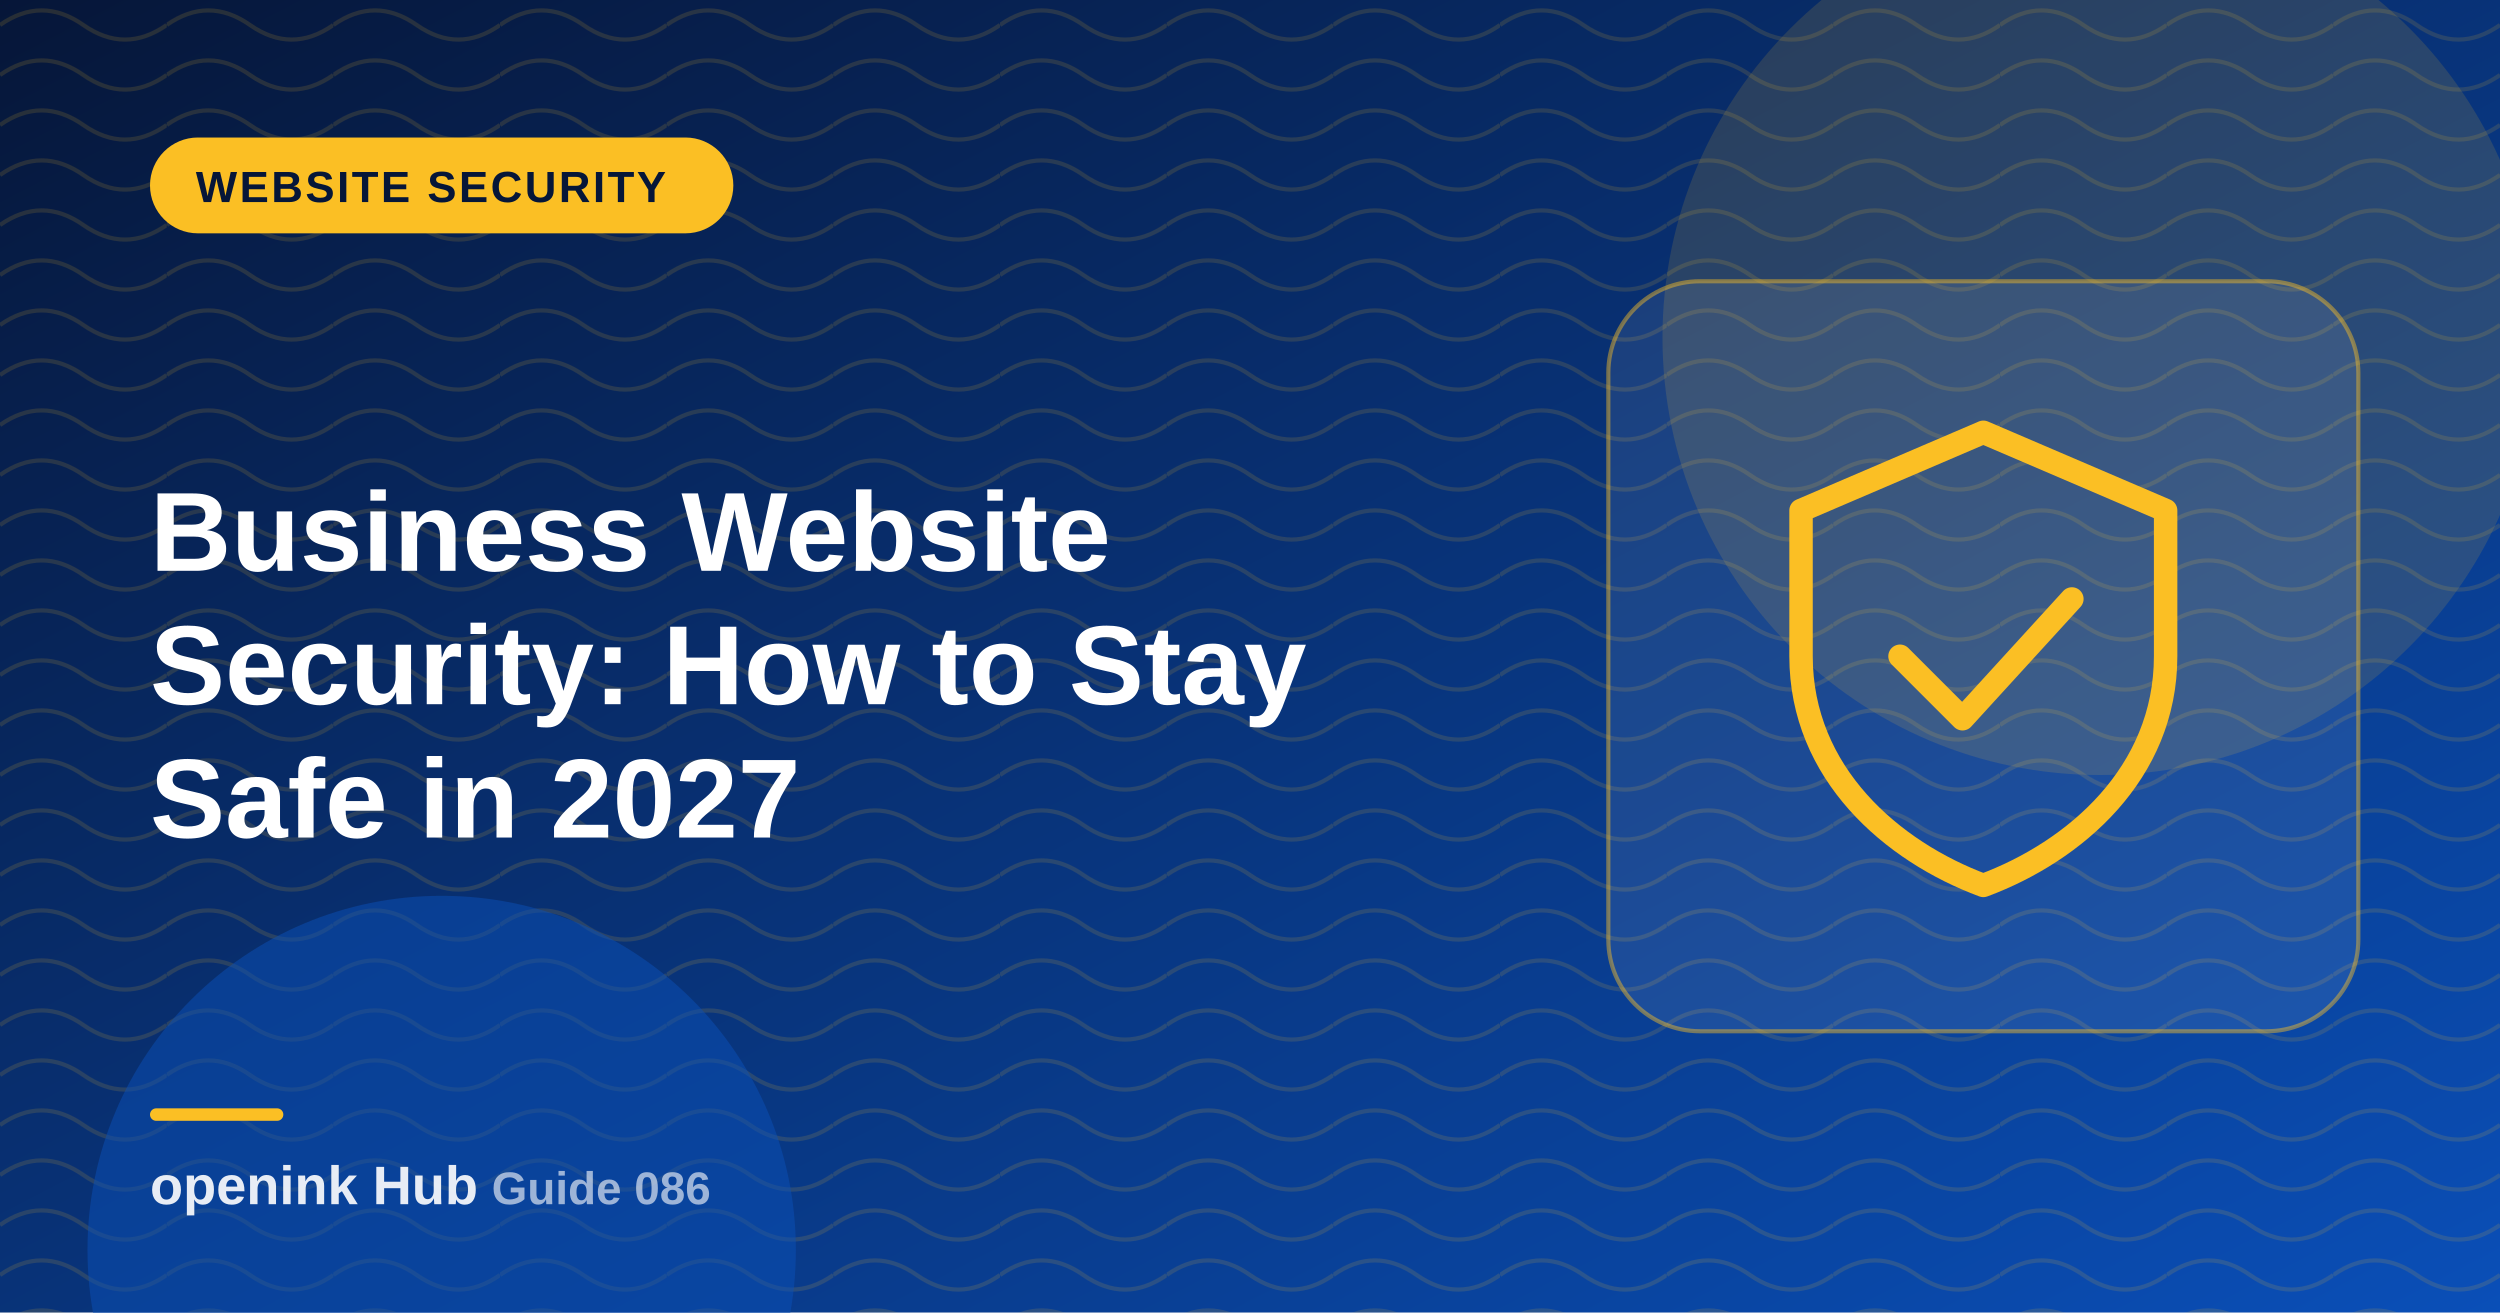
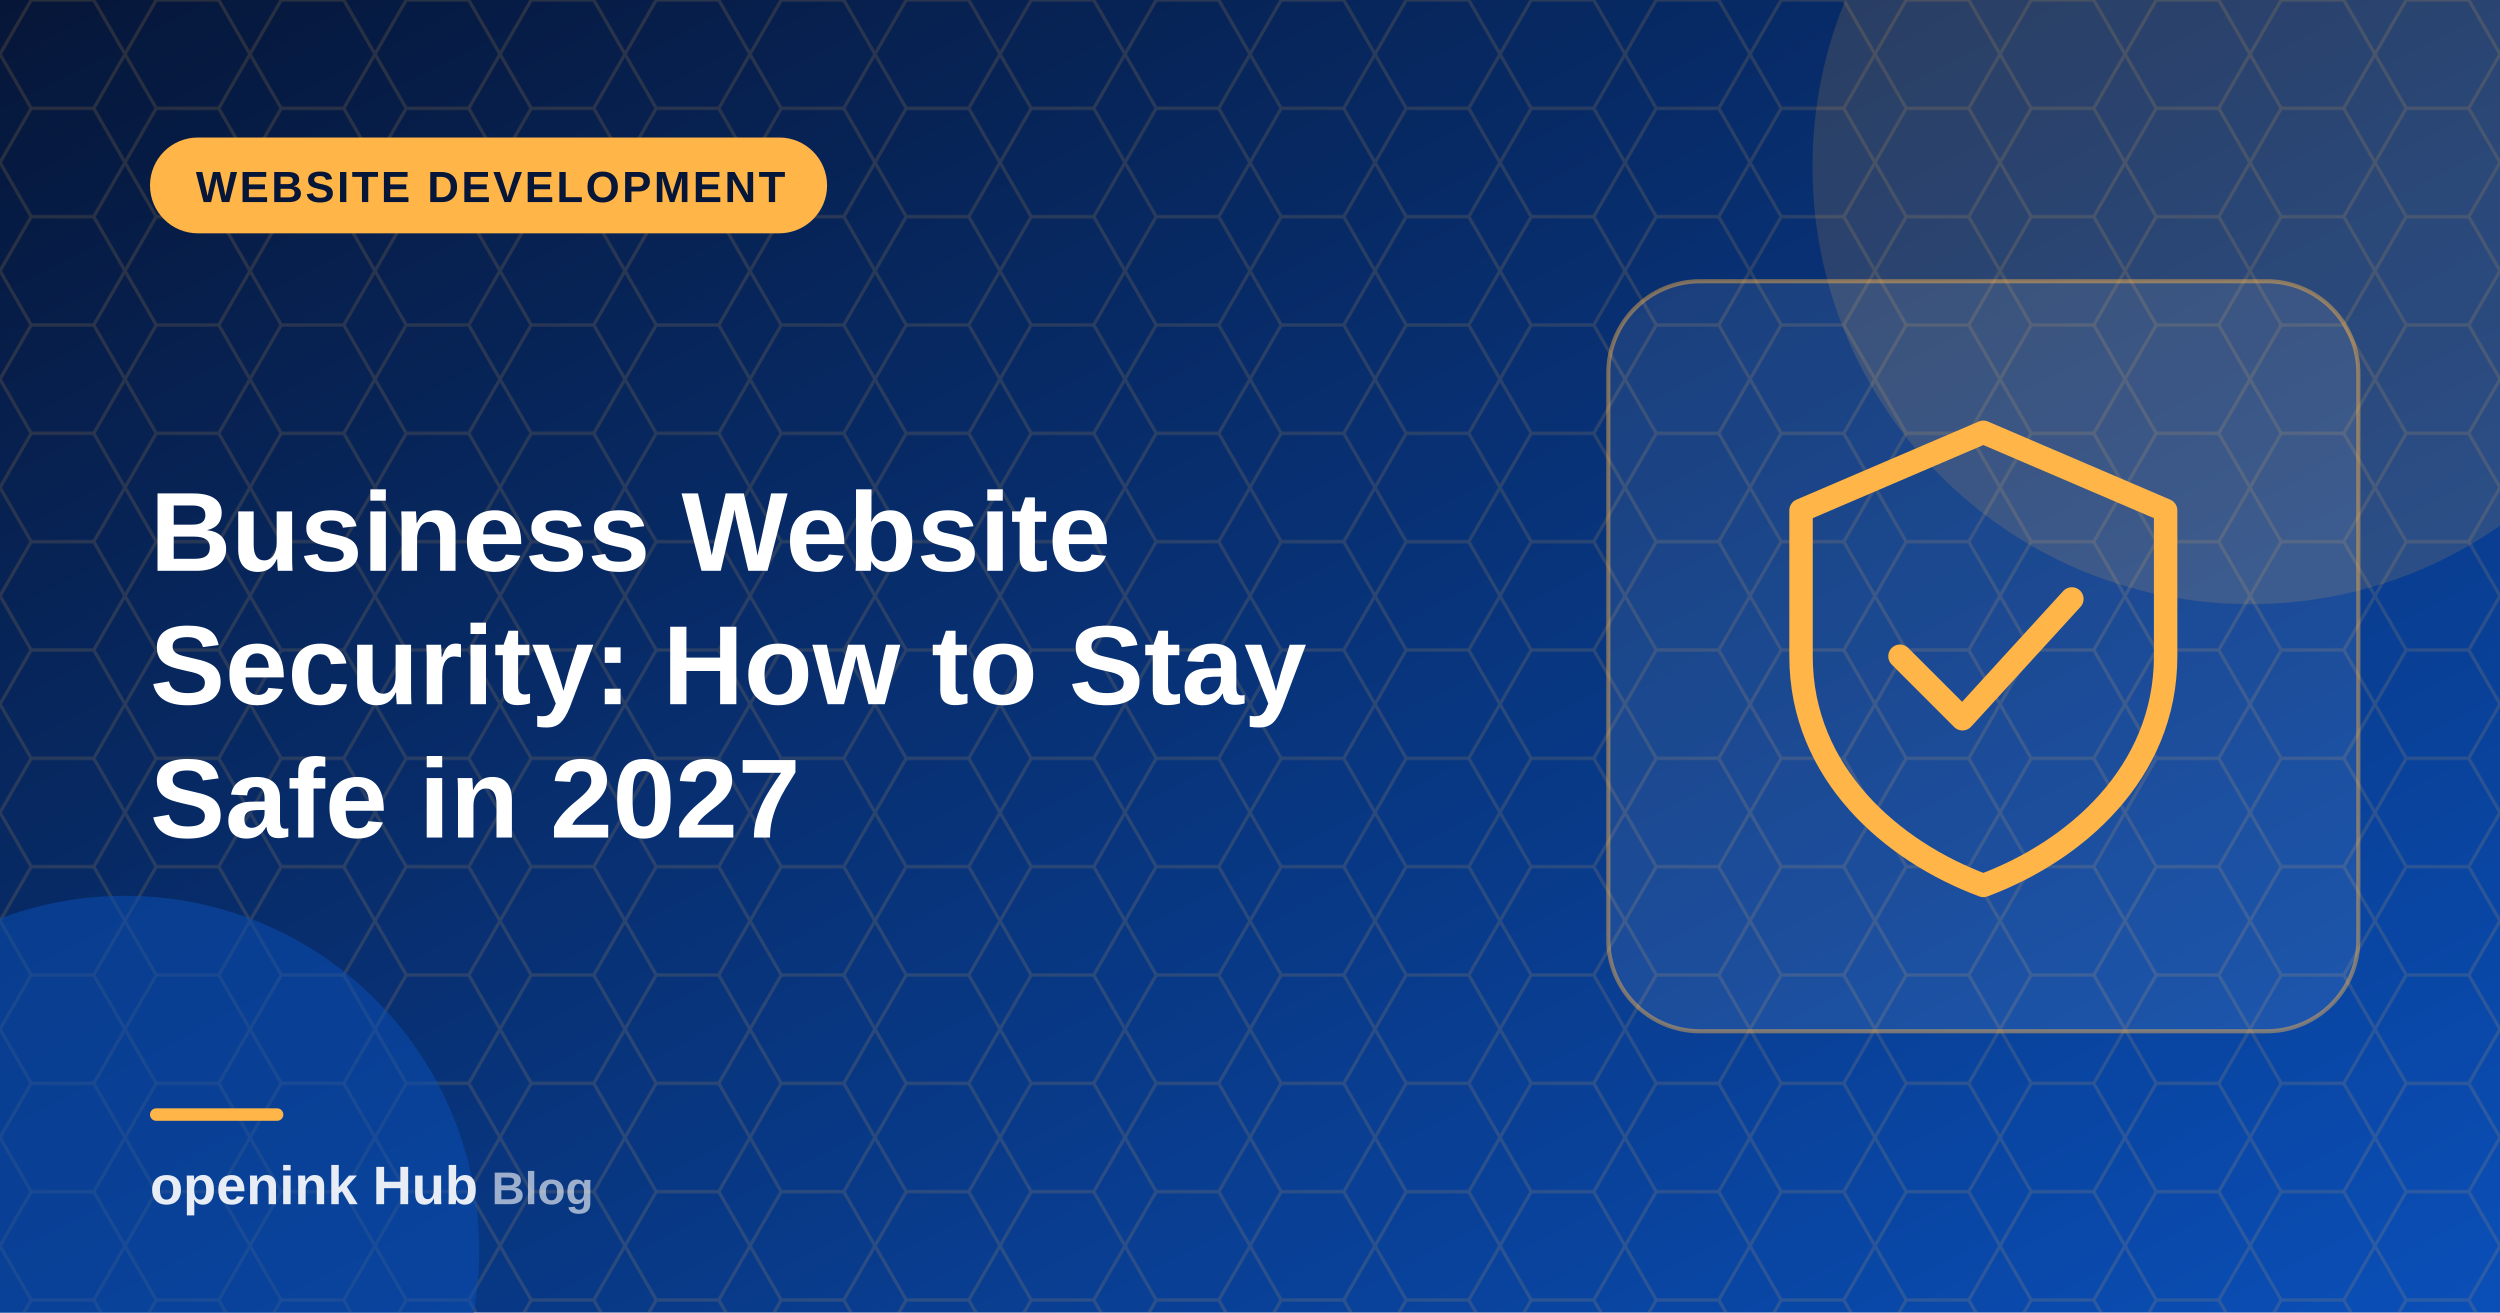
<svg xmlns="http://www.w3.org/2000/svg" width="1200" height="630" viewBox="0 0 1200 630" role="img" aria-label="Business Website Security: How to Stay Safe in 2027">
  <defs>
    <linearGradient id="g" x1="0" y1="0" x2="1" y2="1">
      <stop offset="0" stop-color="#061638" />
      <stop offset="1" stop-color="#0a4fb8" />
    </linearGradient>
-     <pattern id="p" width="80" height="24" patternUnits="userSpaceOnUse">
-       <path d="M0 12q20-14 40 0t40 0" fill="none" stroke="#fbbf24" stroke-width="2" />
+     <pattern id="p" width="60" height="52" patternUnits="userSpaceOnUse">
+       <path d="M15 0h30l15 26-15 26H15L0 26Z" fill="none" stroke="#ffb547" stroke-width="1.6" />
    </pattern>
-     <style>.ic{fill:none;stroke:#fbbf24;stroke-width:9;stroke-linecap:round;stroke-linejoin:round}.ic .f{fill:#fbbf24;stroke:none}</style>
+     <style>.ic{fill:none;stroke:#ffb547;stroke-width:9;stroke-linecap:round;stroke-linejoin:round}.ic .f{fill:#ffb547;stroke:none}</style>
  </defs>
  <rect width="1200" height="630" fill="url(#g)" />
  <rect width="1200" height="630" fill="url(#p)" opacity=".14" />
-   <circle cx="1008" cy="162" r="210" fill="#fbbf24" opacity=".14" />
-   <circle cx="212" cy="600" r="170" fill="#0a4fb8" opacity=".5" />
-   <rect x="772" y="135" width="360" height="360" rx="44" fill="#fff" fill-opacity=".08" stroke="#fbbf24" stroke-opacity=".45" stroke-width="2" />
+   <circle cx="1080" cy="80" r="210" fill="#ffb547" opacity=".14" />
+   <circle cx="60" cy="600" r="170" fill="#0a4fb8" opacity=".5" />
+   <rect x="772" y="135" width="360" height="360" rx="44" fill="#fff" fill-opacity=".08" stroke="#ffb547" stroke-opacity=".45" stroke-width="2" />
  <g class="ic" transform="translate(827 190) scale(1.25)">
    <path d="M100 14 170 44v56c0 45-35 75-70 88-35-13-70-43-70-88V44Z" />
    <path d="m68 100 24 24 42-46" />
  </g>
-   <rect x="72" y="66" width="280" height="46" rx="23" fill="#fbbf24" />
-   <text x="94" y="97" fill="#061638" font-family="Segoe UI,Arial,sans-serif" font-size="21" font-weight="700" letter-spacing="1.2">WEBSITE SECURITY</text>
+   <rect x="72" y="66" width="325" height="46" rx="23" fill="#ffb547" />
+   <text x="94" y="97" fill="#061638" font-family="Segoe UI,Arial,sans-serif" font-size="21" font-weight="700" letter-spacing="1.2">WEBSITE DEVELOPMENT</text>
  <text x="72" y="274" fill="#fff" font-family="Segoe UI,Arial,sans-serif" font-size="54" font-weight="800">Business Website</text>
  <text x="72" y="338" fill="#fff" font-family="Segoe UI,Arial,sans-serif" font-size="54" font-weight="800">Security: How to Stay</text>
  <text x="72" y="402" fill="#fff" font-family="Segoe UI,Arial,sans-serif" font-size="54" font-weight="800">Safe in 2027</text>
-   <rect x="72" y="532" width="64" height="6" rx="3" fill="#fbbf24" />
+   <rect x="72" y="532" width="64" height="6" rx="3" fill="#ffb547" />
  <text x="72" y="578" fill="#fff" fill-opacity=".9" font-family="Segoe UI,Arial,sans-serif" font-size="26" font-weight="700">openink Hub</text>
-   <text x="236" y="578" fill="#fff" fill-opacity=".6" font-family="Segoe UI,Arial,sans-serif" font-size="22" font-weight="600">Guide 086</text>
+   <text x="236" y="578" fill="#fff" fill-opacity=".6" font-family="Segoe UI,Arial,sans-serif" font-size="22" font-weight="600">Blog</text>
</svg>
